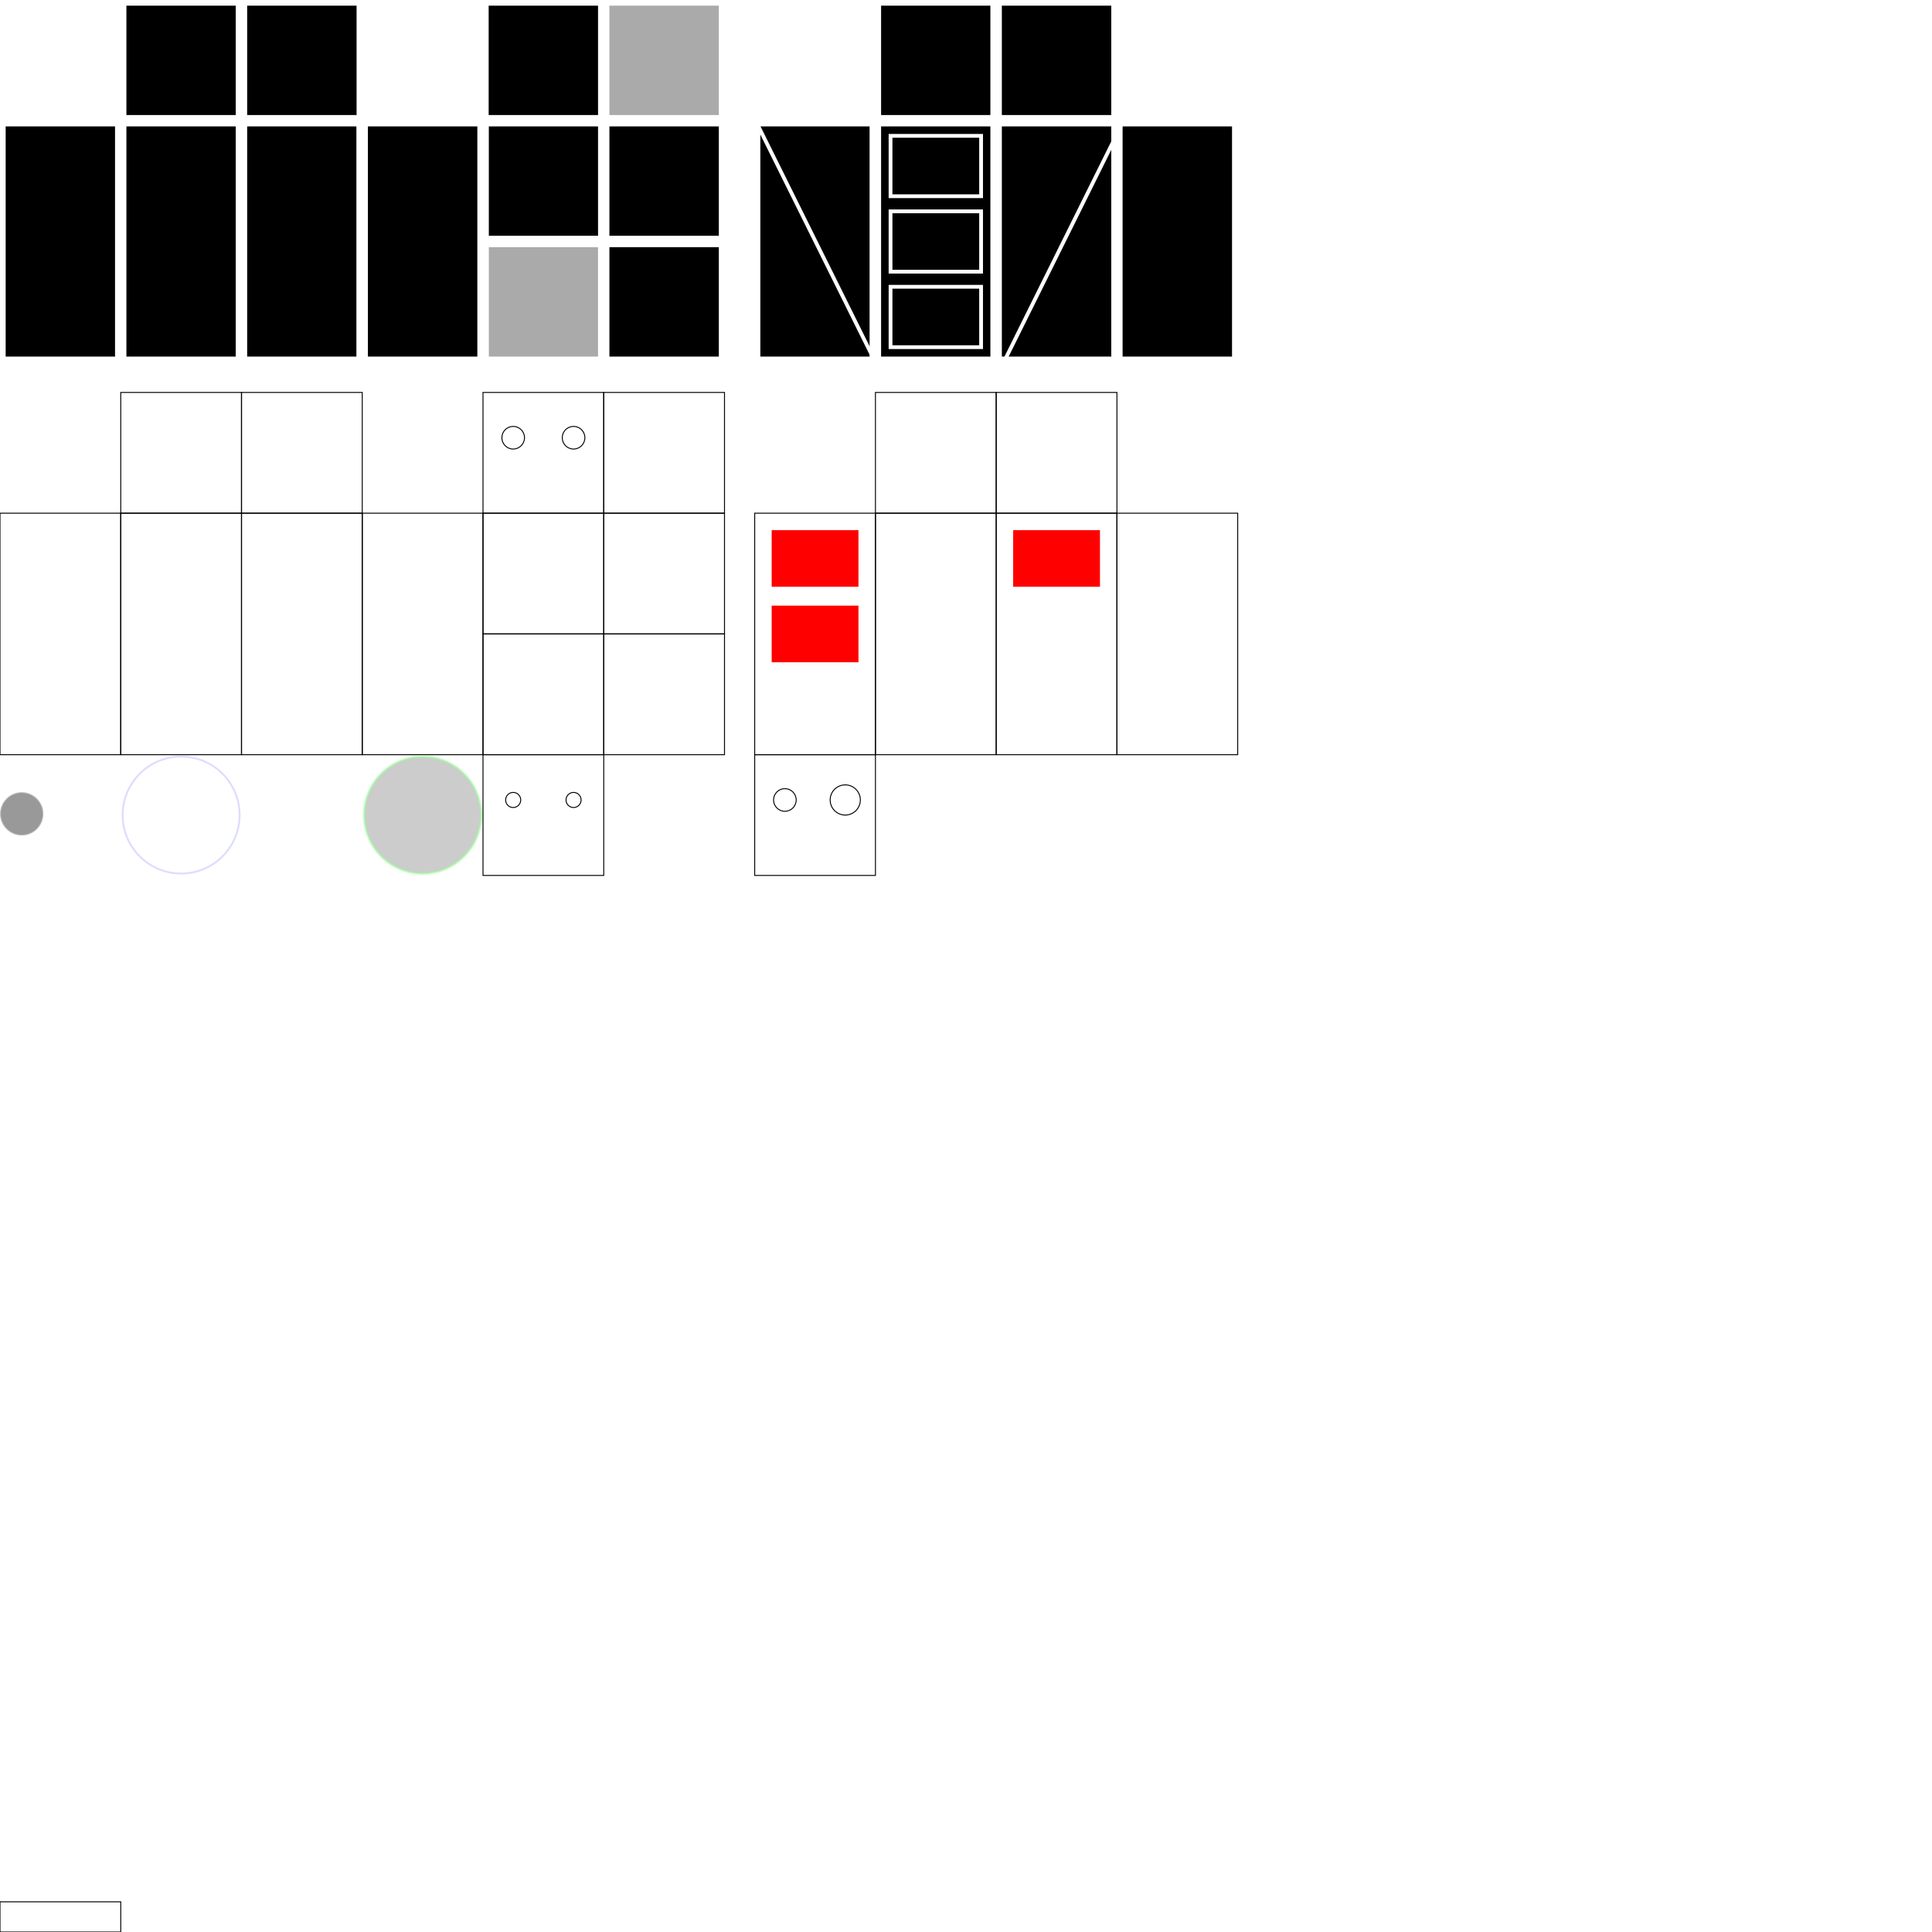
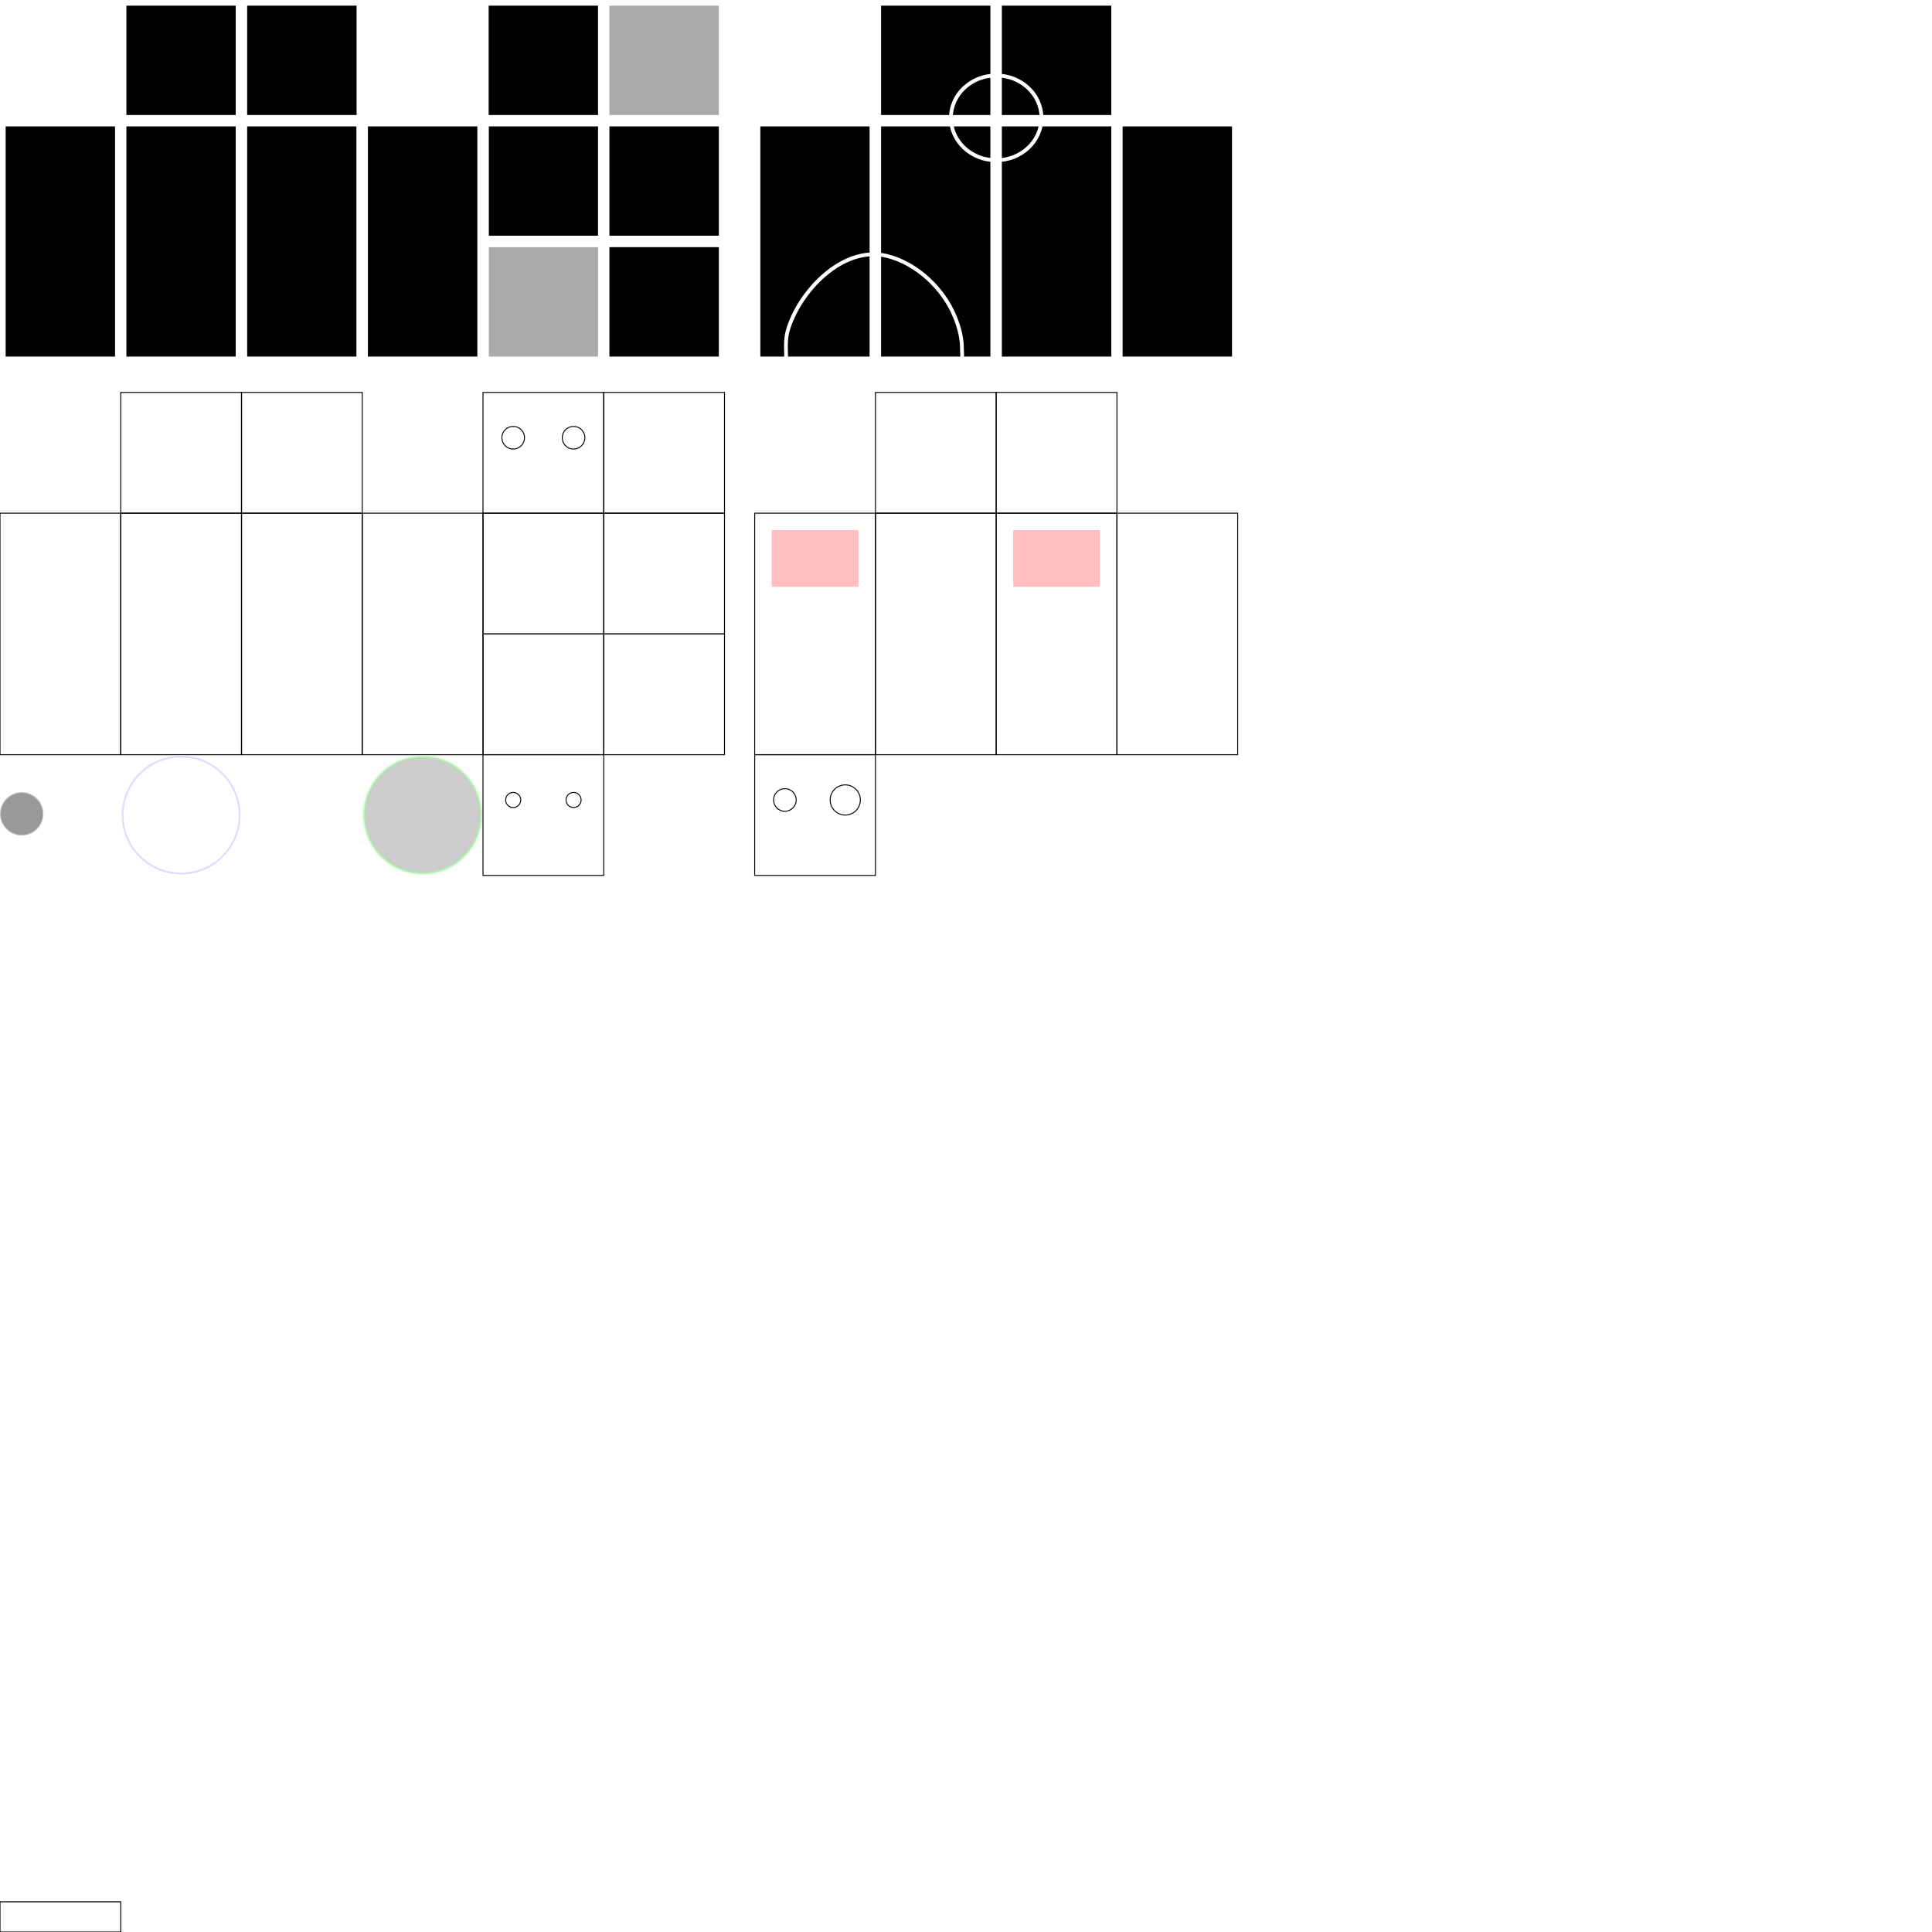
<svg xmlns="http://www.w3.org/2000/svg" xmlns:ns1="https://boxy-svg.com" width="2048" height="2048" viewBox="0 0 2048 2048">
  <defs>
    <ns1:grid x="0" y="0" width="16" height="16" />
  </defs>
  <g style="">
    <g>
      <rect width="128" height="128" style="stroke: rgb(255, 255, 255); stroke-width: 12px;" x="512">
        </rect>
      <rect width="128" height="128" style="stroke: rgb(255, 255, 255); stroke-width: 12px; fill: rgb(170, 170, 170);" x="640">
        </rect>
      <rect width="128" height="128" style="stroke: rgb(255, 255, 255); stroke-width: 12px;" y="128" x="512">
        </rect>
      <rect width="128" height="128" style="stroke: rgb(255, 255, 255); stroke-width: 12px;" x="640" y="128">
        </rect>
      <rect width="128" height="128" style="stroke: rgb(255, 255, 255); stroke-width: 12px; fill: rgb(170, 170, 170);" x="512" y="256">
        </rect>
      <rect width="128" height="128" style="stroke: rgb(255, 255, 255); stroke-width: 12px;" x="640" y="256">
        </rect>
    </g>
    <g>
      <rect width="128" height="128" style="stroke: rgb(255, 255, 255); stroke-width: 12px;" x="128">
        </rect>
      <rect width="128" height="128" style="stroke: rgb(255, 255, 255); stroke-width: 12px;" x="256">
        </rect>
      <rect width="128" height="256" style="stroke: rgb(255, 255, 255); stroke-width: 12px;" y="128">
        </rect>
      <rect width="128" height="256" style="stroke : rgb(255, 255, 255); stroke-width : 12px; alignment-baseline : initial;" y="128" x="128">
        </rect>
      <rect width="128" height="256" style="stroke: rgb(255, 255, 255); stroke-width: 12px;" y="128" x="256">
        </rect>
      <rect width="128" height="256" style="stroke: rgb(255, 255, 255); stroke-width: 12px;" y="128" x="384">
        </rect>
    </g>
    <g>
      <rect width="128" height="128" style="stroke: rgb(0, 0, 0); fill: none;" x="512" y="416">
        </rect>
      <g transform="matrix(1, 0, 0, 1, 350.83, -153.6)">
        <circle style="stroke: rgb(0, 0, 0); fill: rgb(255, 255, 255);" cx="193.17" cy="617.6" r="12">
          </circle>
        <circle style="stroke: rgb(0, 0, 0); fill: rgb(255, 255, 255);" cx="257.17" cy="617.6" r="12">
          </circle>
      </g>
      <rect width="128" height="128" style="fill: none; stroke: rgb(0, 0, 0);" x="640" y="416">
        </rect>
      <rect width="128" height="128" style="fill: none; stroke: rgb(0, 0, 0);" y="544" x="512">
        </rect>
      <rect width="128" height="128" style="fill: none; stroke: rgb(0, 0, 0);" x="640" y="544">
        </rect>
      <rect width="128" height="128" style="fill: none; stroke: rgb(0, 0, 0);" x="512" y="672">
        </rect>
      <rect width="128" height="128" style="fill: none; stroke: rgb(0, 0, 0);" x="640" y="672">
        </rect>
    </g>
    <g>
      <rect width="128" height="128" style="fill: none; stroke: rgb(0, 0, 0);" x="128" y="416">
        </rect>
      <rect width="128" height="128" style="fill: none; stroke: rgb(0, 0, 0);" x="256" y="416">
        </rect>
      <rect width="128" height="256" style="fill: none; stroke: rgb(0, 0, 0);" y="544">
        </rect>
      <rect width="128" height="256" style="fill: none; stroke: rgb(0, 0, 0); transform-origin: 192px 672px;" y="544" x="128">
        </rect>
      <path d="M 192 592 C 197.866 592 202.666 597.76 202.666 604.799 C 202.666 611.84 197.866 617.6 192 617.6 C 186.134 617.6 181.334 611.84 181.334 604.799 C 181.334 597.76 186.134 592 192 592 Z M 240 636.8 L 208 636.8 L 208 720 L 197.333 720 L 197.333 681.6 L 186.667 681.6 L 186.667 720 L 176.001 720 L 176.001 636.8 L 144 636.8 L 144 624 L 240 624 L 240 636.8 Z" style="fill: rgb(255, 255, 255); stroke-width: 0.388px; transform-origin: 192px 619.226px;">
        </path>
      <rect width="128" height="256" style="fill: none; stroke: rgb(0, 0, 0);" y="544" x="256">
        </rect>
      <rect width="128" height="256" style="fill: none; stroke: rgb(0, 0, 0);" y="544" x="384">
        </rect>
      <path d="M 448 592 C 453.866 592 458.666 597.76 458.666 604.799 C 458.666 611.84 453.866 617.6 448 617.6 C 442.134 617.6 437.334 611.84 437.334 604.799 C 437.334 597.76 442.134 592 448 592 Z M 496 636.8 L 464 636.8 L 464 720 L 453.333 720 L 453.333 681.6 L 442.667 681.6 L 442.667 720 L 432.001 720 L 432.001 636.8 L 400 636.8 L 400 624 L 496 624 L 496 636.8 Z" style="fill: rgb(255, 255, 255); stroke-width: 0.388px; transform-origin: 448px 619.226px;">
        </path>
    </g>
    <rect width="128" height="128" style="fill: none;" x="128" y="800">
      </rect>
    <circle style="fill: none; stroke-width: 2px; stroke: rgb(221, 221, 255);" cx="191.999" cy="863.999" r="61.999">
      </circle>
    <rect width="128" height="128" style="fill: none;" x="384" y="800">
      </rect>
    <circle style="stroke-width: 2.794px; fill-opacity: 0.2; stroke-opacity: 0.5; stroke: rgb(153, 255, 153);" cx="448" cy="864" r="62">
      </circle>
    <circle style="stroke-width: 1.862px; fill-opacity: 0.4; stroke: rgb(255, 255, 255); stroke-opacity: 0.4;" cx="23.04" cy="862.72" r="23.04">
      </circle>
    <rect width="128" height="32" style="fill: none; stroke: rgb(0, 0, 0);" y="2016">
      </rect>
    <g>
      <rect width="128" height="128" style="stroke: rgb(0, 0, 0); fill: none;" x="800" y="800">
        </rect>
      <g transform="matrix(1, 0, 0, 1, 638.83, 230.4)">
        <circle style="stroke: rgb(0, 0, 0); fill: rgb(255, 255, 255);" cx="193.17" cy="617.6" r="12">
          </circle>
        <circle style="stroke: rgb(0, 0, 0); fill: rgb(255, 255, 255);" cx="257.17" cy="617.6" r="16">
          </circle>
      </g>
    </g>
    <g>
      <rect width="128" height="128" style="stroke: rgb(0, 0, 0); fill: none;" x="512" y="800">
        </rect>
      <g transform="matrix(1, 0, 0, 1, 350.83, 230.4)">
        <circle style="stroke: rgb(0, 0, 0); fill: rgb(255, 255, 255);" cx="193.17" cy="617.6" r="8">
          </circle>
        <circle style="stroke: rgb(0, 0, 0); fill: rgb(255, 255, 255);" cx="257.17" cy="617.6" r="8">
          </circle>
      </g>
    </g>
    <g style="filter: none;">
      <rect width="128" height="128" style="stroke: rgb(255, 255, 255); stroke-width: 12px;" x="928">
        </rect>
      <rect width="128" height="128" style="stroke: rgb(255, 255, 255); stroke-width: 12px;" x="1056">
        </rect>
      <rect width="128" height="256" style="stroke: rgb(255, 255, 255); stroke-width: 12px;" y="128" x="800">
        </rect>
      <rect width="128" height="256" style="stroke : rgb(255, 255, 255); stroke-width : 12px; alignment-baseline : initial;" y="128" x="928">
        </rect>
      <rect width="128" height="256" style="stroke: rgb(255, 255, 255); stroke-width: 12px;" y="128" x="1056">
        </rect>
      <rect width="128" height="256" style="stroke: rgb(255, 255, 255); stroke-width: 12px;" y="128" x="1184">
        </rect>
-       <rect width="96" height="64" style="stroke: rgb(255, 255, 255); alignment-baseline: initial; stroke-width: 4px;" y="144" x="944">
+       <rect width="96" height="64" style="stroke: rgb(255, 255, 255); alignment-baseline: initial; stroke-width: 4px; fill: rgb(255, 0, 0); fill-opacity: 0.25;" y="560" x="816">
        </rect>
-       <rect width="96" height="64" style="stroke: rgb(255, 255, 255); alignment-baseline: initial; stroke-width: 4px;" y="224" x="944">
-         </rect>
-       <rect width="96" height="64" style="stroke: rgb(255, 255, 255); alignment-baseline: initial; stroke-width: 4px;" y="304" x="944">
-         </rect>
-       <rect width="96" height="64" style="stroke: rgb(255, 255, 255); alignment-baseline: initial; stroke-width: 4px; fill: rgb(255, 0, 0);" y="560" x="816">
-         </rect>
-       <rect width="96" height="64" style="stroke: rgb(255, 255, 255); alignment-baseline: initial; stroke-width: 4px; fill: rgb(255, 0, 0);" y="560" x="1072">
-         </rect>
-       <line style="fill: rgb(255, 0, 0); stroke: rgb(255, 255, 255); stroke-width: 4px;" x1="804.025" y1="134.167" x2="928" y2="384" />
-       <line style="fill: rgb(255, 0, 0); stroke: rgb(255, 255, 255); stroke-width: 4px; transform-origin: 1126.01px 259.084px;" x1="1188" y1="134.167" x2="1064.02" y2="384" />
-       <rect width="96" height="64" style="stroke: rgb(255, 255, 255); alignment-baseline: initial; stroke-width: 4px; fill: rgb(255, 0, 0);" y="640" x="816">
+       <rect width="96" height="64" style="stroke: rgb(255, 255, 255); alignment-baseline: initial; stroke-width: 4px; fill: rgb(255, 0, 0); fill-opacity: 0.25;" y="560" x="1072">
        </rect>
    </g>
    <g>
      <rect width="128" height="128" style="stroke: rgb(0, 0, 0); fill-opacity: 0.3; fill: none;" x="928" y="416">
        </rect>
      <rect width="128" height="128" style="stroke: rgb(0, 0, 0); fill-opacity: 0.3; fill: none;" x="1056" y="416">
        </rect>
      <rect width="128" height="256" style="stroke: rgb(0, 0, 0); fill-opacity: 0.3; fill: none;" y="544" x="800">
        </rect>
      <rect width="128" height="256" style="stroke: rgb(0, 0, 0); transform-origin: 992px 672px; fill-opacity: 0.3; fill: none;" y="544" x="928">
        </rect>
      <rect width="128" height="256" style="stroke: rgb(0, 0, 0); fill-opacity: 0.3; fill: none;" y="544" x="1056">
        </rect>
      <rect width="128" height="256" style="stroke: rgb(0, 0, 0); fill-opacity: 0.3; fill: none;" y="544" x="1184">
        </rect>
    </g>
  </g>
+   <ellipse style="fill: none; stroke: rgb(255, 255, 255); stroke-width: 4px;" cx="1056" cy="124.936" rx="48" ry="44.936" />
+   <path style="stroke: rgb(255, 255, 255); stroke-width: 4px; fill: none;" d="M 833.4 382.803 C 833.4 372.151 832.096 360.741 835.065 350.411 C 846.905 309.215 893.072 259.888 939.943 271.248 C 971.535 278.905 999.972 305.794 1012.109 335.555 C 1016.913 347.333 1019.725 357.83 1019.725 370.492 C 1019.725 374.429 1021.241 383.241 1016.301 380.553" />
</svg>
